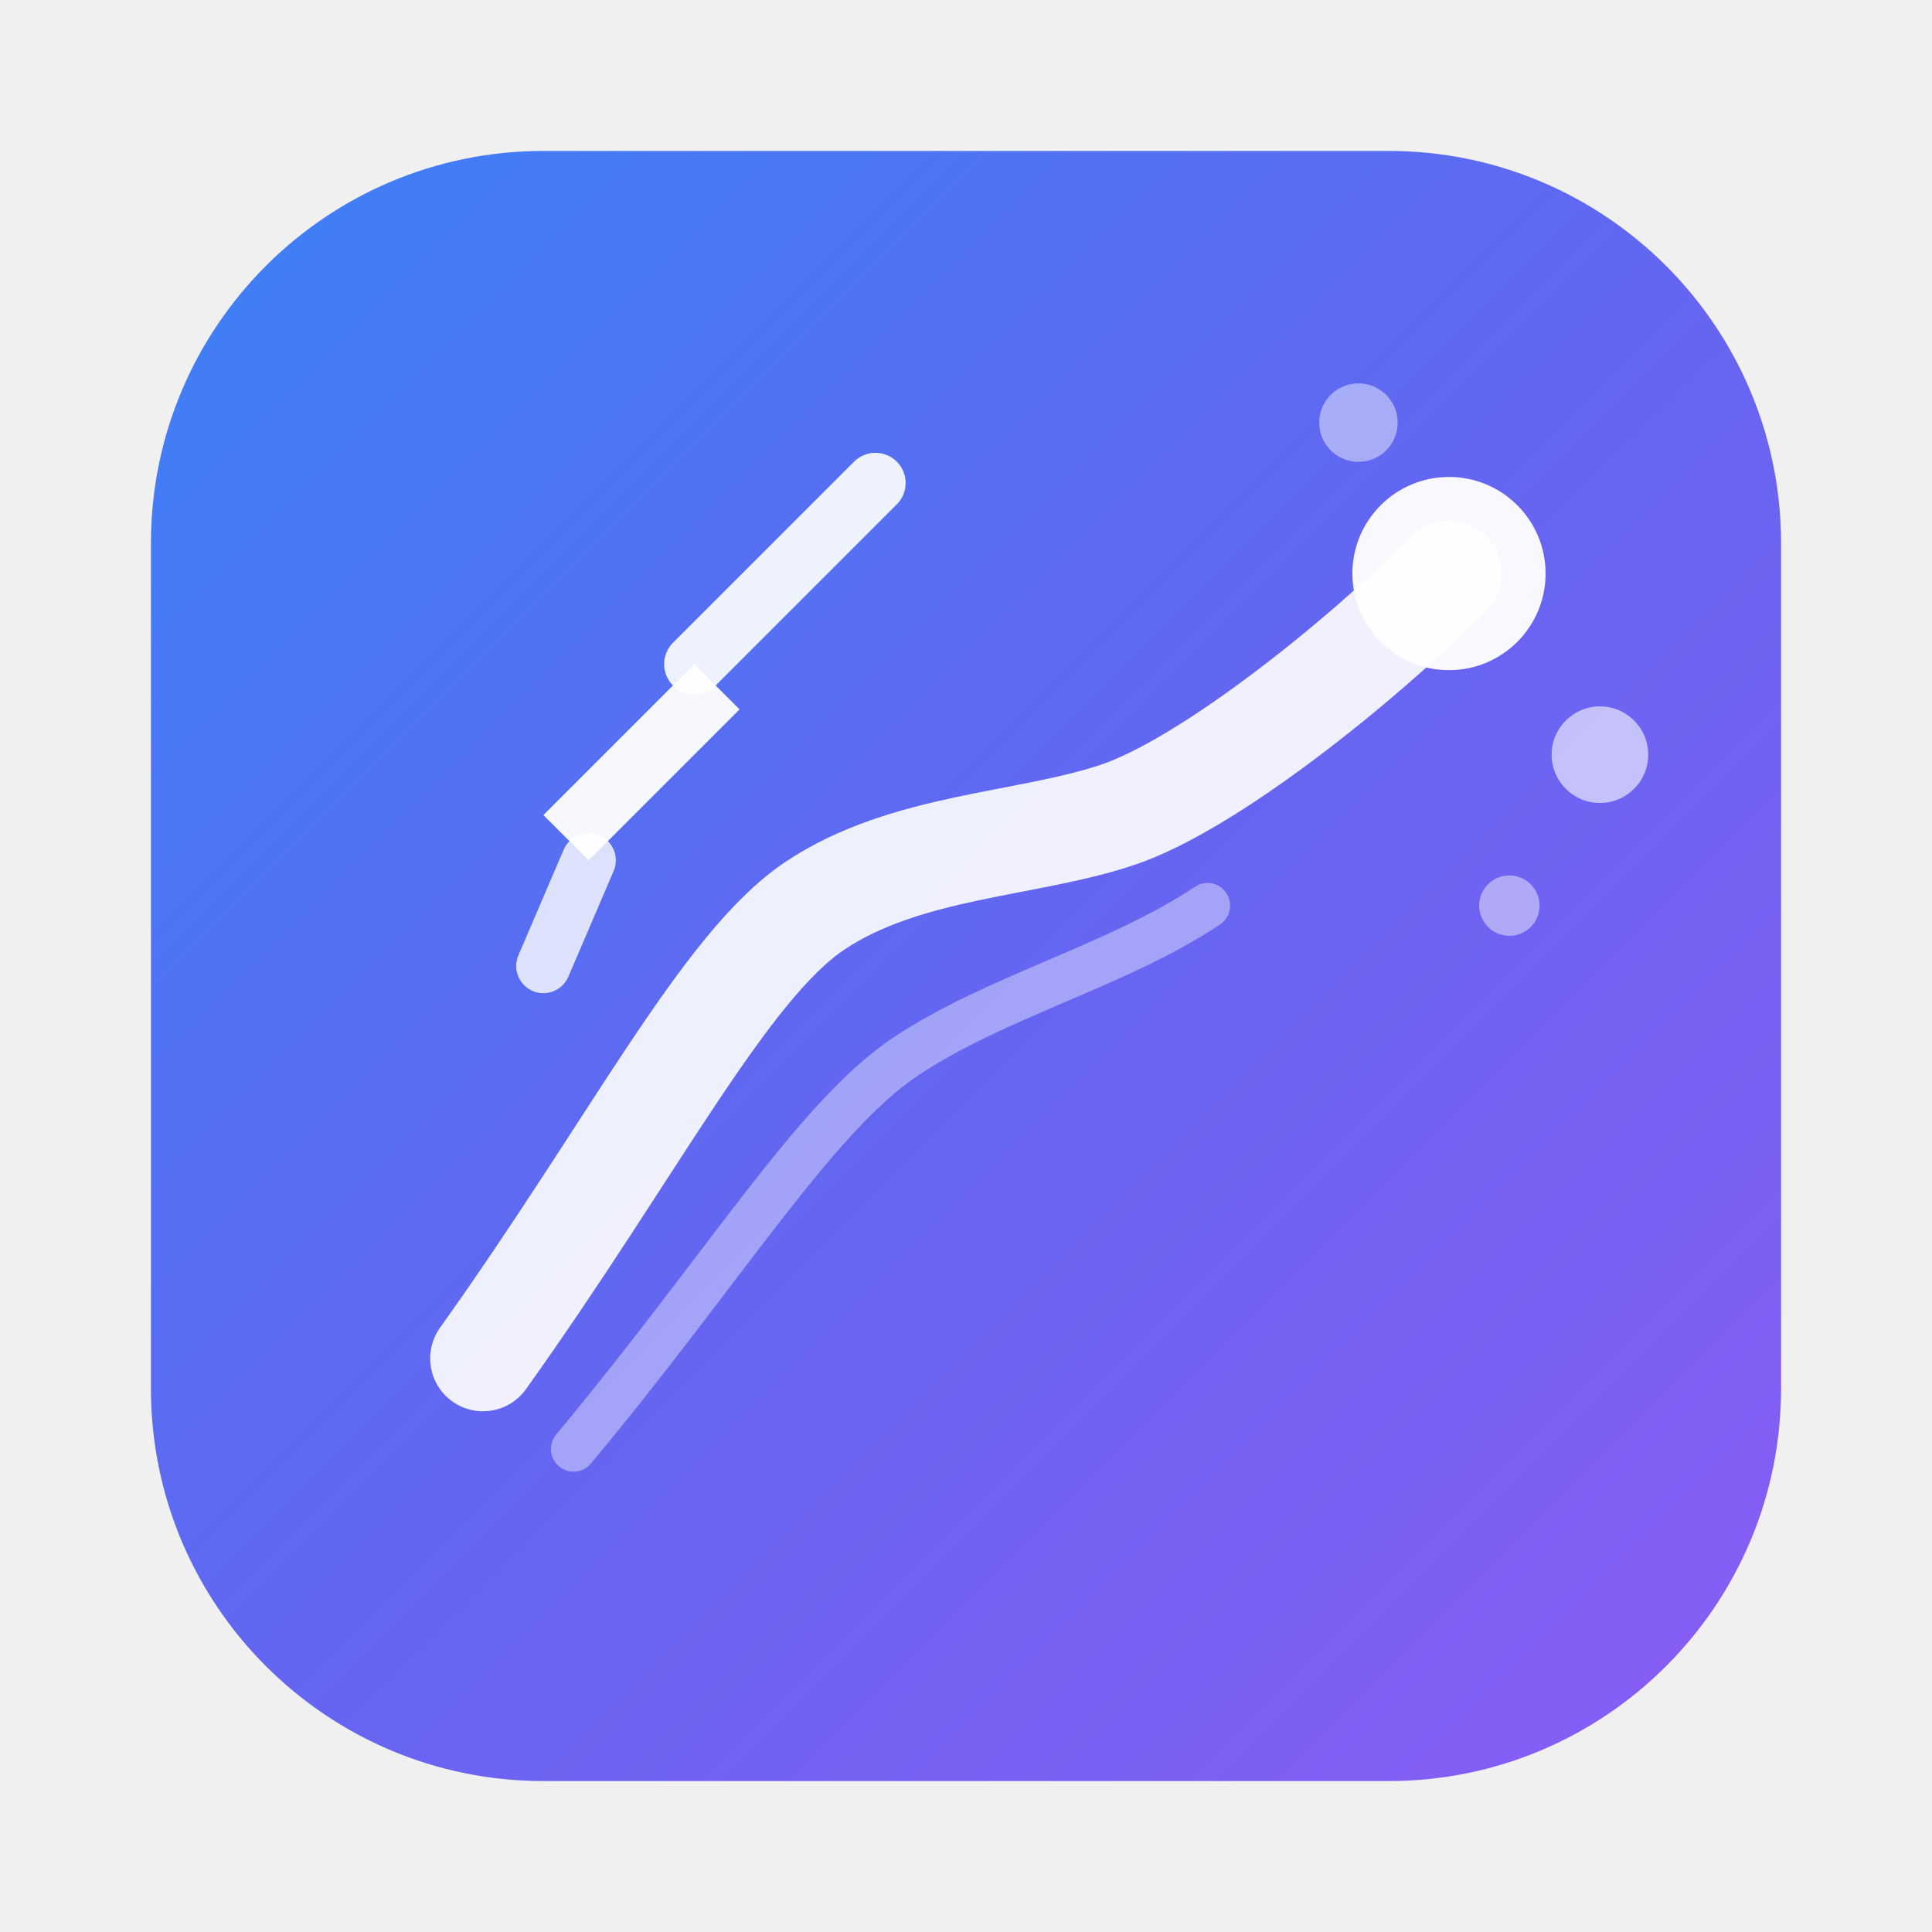
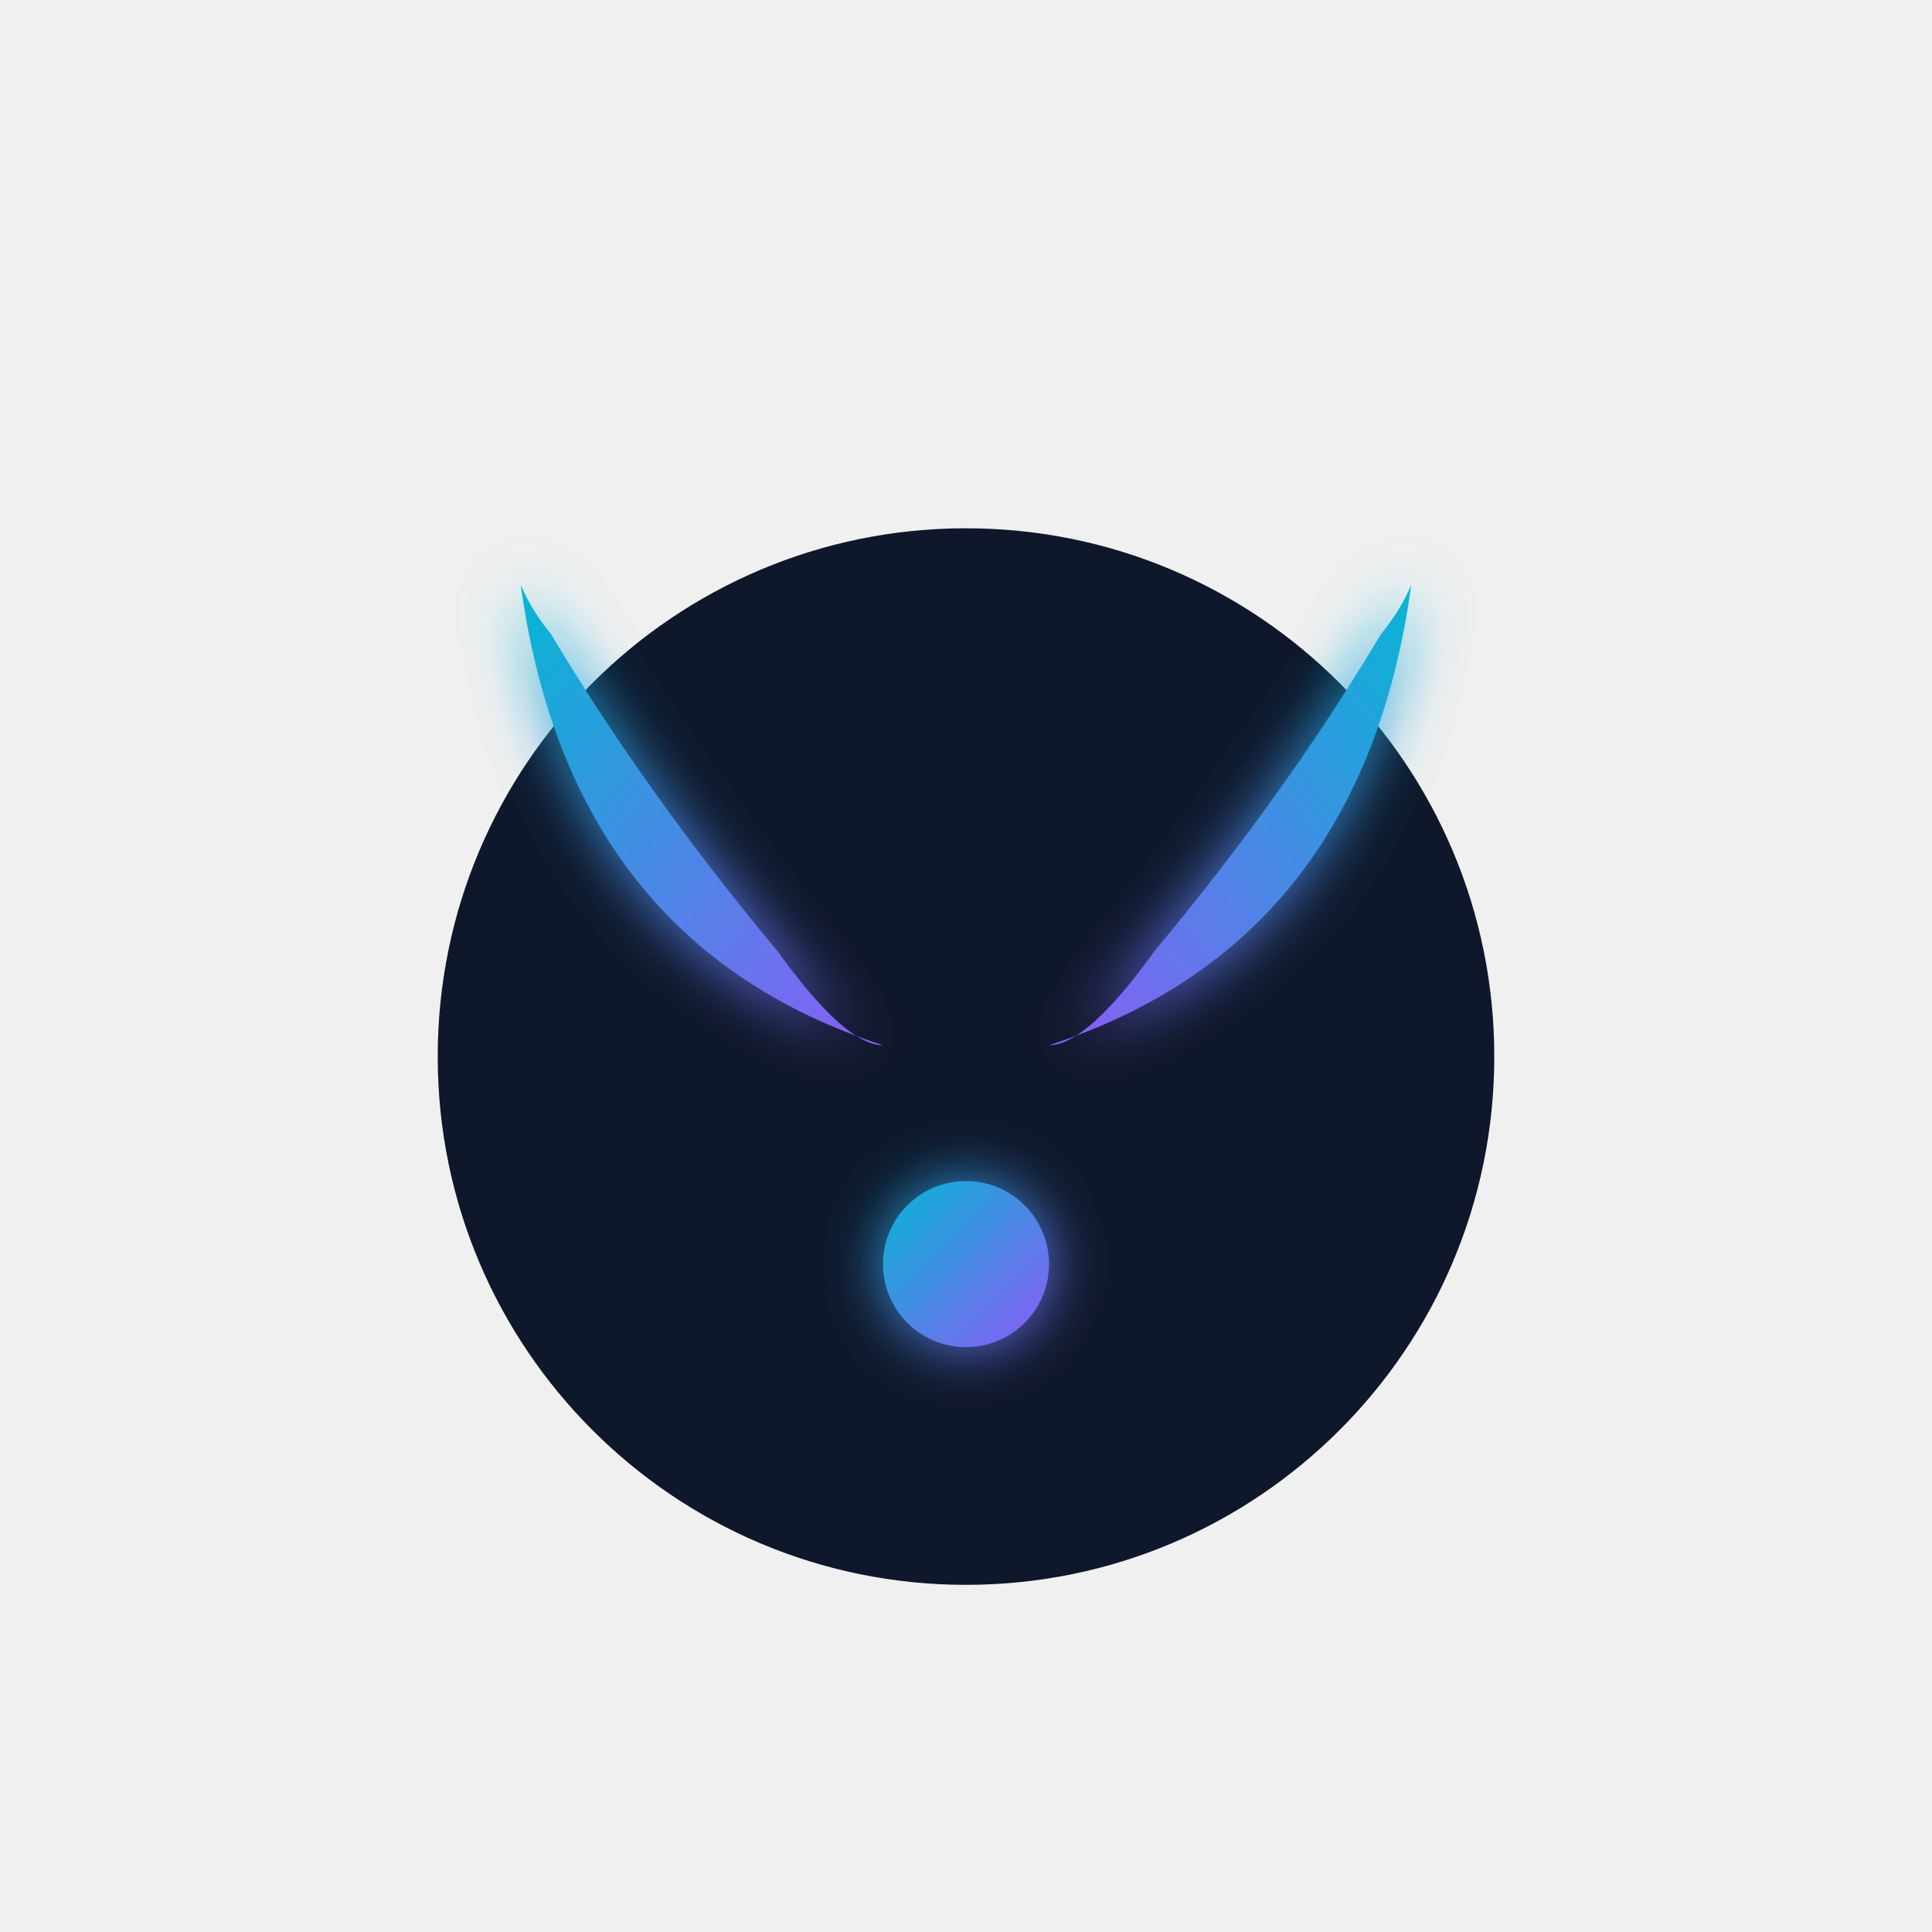
- <svg xmlns="http://www.w3.org/2000/svg" width="64" height="64" viewBox="0 0 64 64" fill="none">
+ <svg xmlns="http://www.w3.org/2000/svg" viewBox="0 0 512 512" width="512" height="512">
  <defs>
-     <linearGradient id="iconGradient" x1="0%" y1="0%" x2="100%" y2="100%">
-       <stop offset="0%" stop-color="#3B82F6" />
-       <stop offset="50%" stop-color="#6366F1" />
+     <linearGradient id="gradE" x1="0%" y1="0%" x2="100%" y2="100%">
+       <stop offset="0%" stop-color="#06B6D4" />
      <stop offset="100%" stop-color="#8B5CF6" />
    </linearGradient>
+     <linearGradient id="gradE2" x1="100%" y1="0%" x2="0%" y2="100%">
+       <stop offset="0%" stop-color="#06B6D4" />
+       <stop offset="100%" stop-color="#8B5CF6" />
+     </linearGradient>
+     <filter id="glowE" x="-50%" y="-50%" width="200%" height="200%">
+       <feGaussianBlur stdDeviation="8" result="blur" />
+       <feMerge>
+         <feMergeNode in="blur" />
+         <feMergeNode in="SourceGraphic" />
+       </feMerge>
+     </filter>
  </defs>
-   <rect x="5" y="5" width="54" height="54" rx="13" fill="url(#iconGradient)" />
-   <path d="M16 45        C21 38, 24 32, 27 30        S34 28, 37 27        S45 22, 48 19" stroke="white" stroke-width="3.5" stroke-linecap="round" fill="none" opacity="0.9" />
-   <path d="M19 48        C24 42, 27 37, 30 35        S37 32, 40 30" stroke="white" stroke-width="1.5" stroke-linecap="round" fill="none" opacity="0.4" />
-   <g transform="translate(18, 16)">
-     <path d="M0 11 L5 6 L6.5 7.5 L1.5 12.5 Z" fill="white" opacity="0.95" />
-     <path d="M5 6 L11 0" stroke="white" stroke-width="2" stroke-linecap="round" opacity="0.9" />
-     <path d="M1.5 12.5 L0 16" stroke="white" stroke-width="1.8" stroke-linecap="round" opacity="0.8" />
+   <g transform="translate(256, 280)">
+     <circle cx="0" cy="0" r="140" fill="#0F172A" />
+     <path d="M-22 -3 Q-105 -30 -118 -125 Q-115 -118 -110 -112 Q-85 -70 -50 -28 Q-32 -3 -22 -3" fill="url(#gradE)" filter="url(#glowE)" />
+     <path d="M22 -3 Q105 -30 118 -125 Q115 -118 110 -112 Q85 -70 50 -28 Q32 -3 22 -3" fill="url(#gradE2)" filter="url(#glowE)" />
+     <circle cx="0" cy="55" r="22" fill="url(#gradE)" filter="url(#glowE)" />
  </g>
-   <circle cx="48" cy="19" r="3.2" fill="white" opacity="0.95" />
-   <circle cx="53" cy="25" r="1.6" fill="white" opacity="0.6" />
-   <circle cx="45" cy="14" r="1.3" fill="white" opacity="0.45" />
-   <circle cx="50" cy="30" r="1" fill="white" opacity="0.45" />
</svg>
